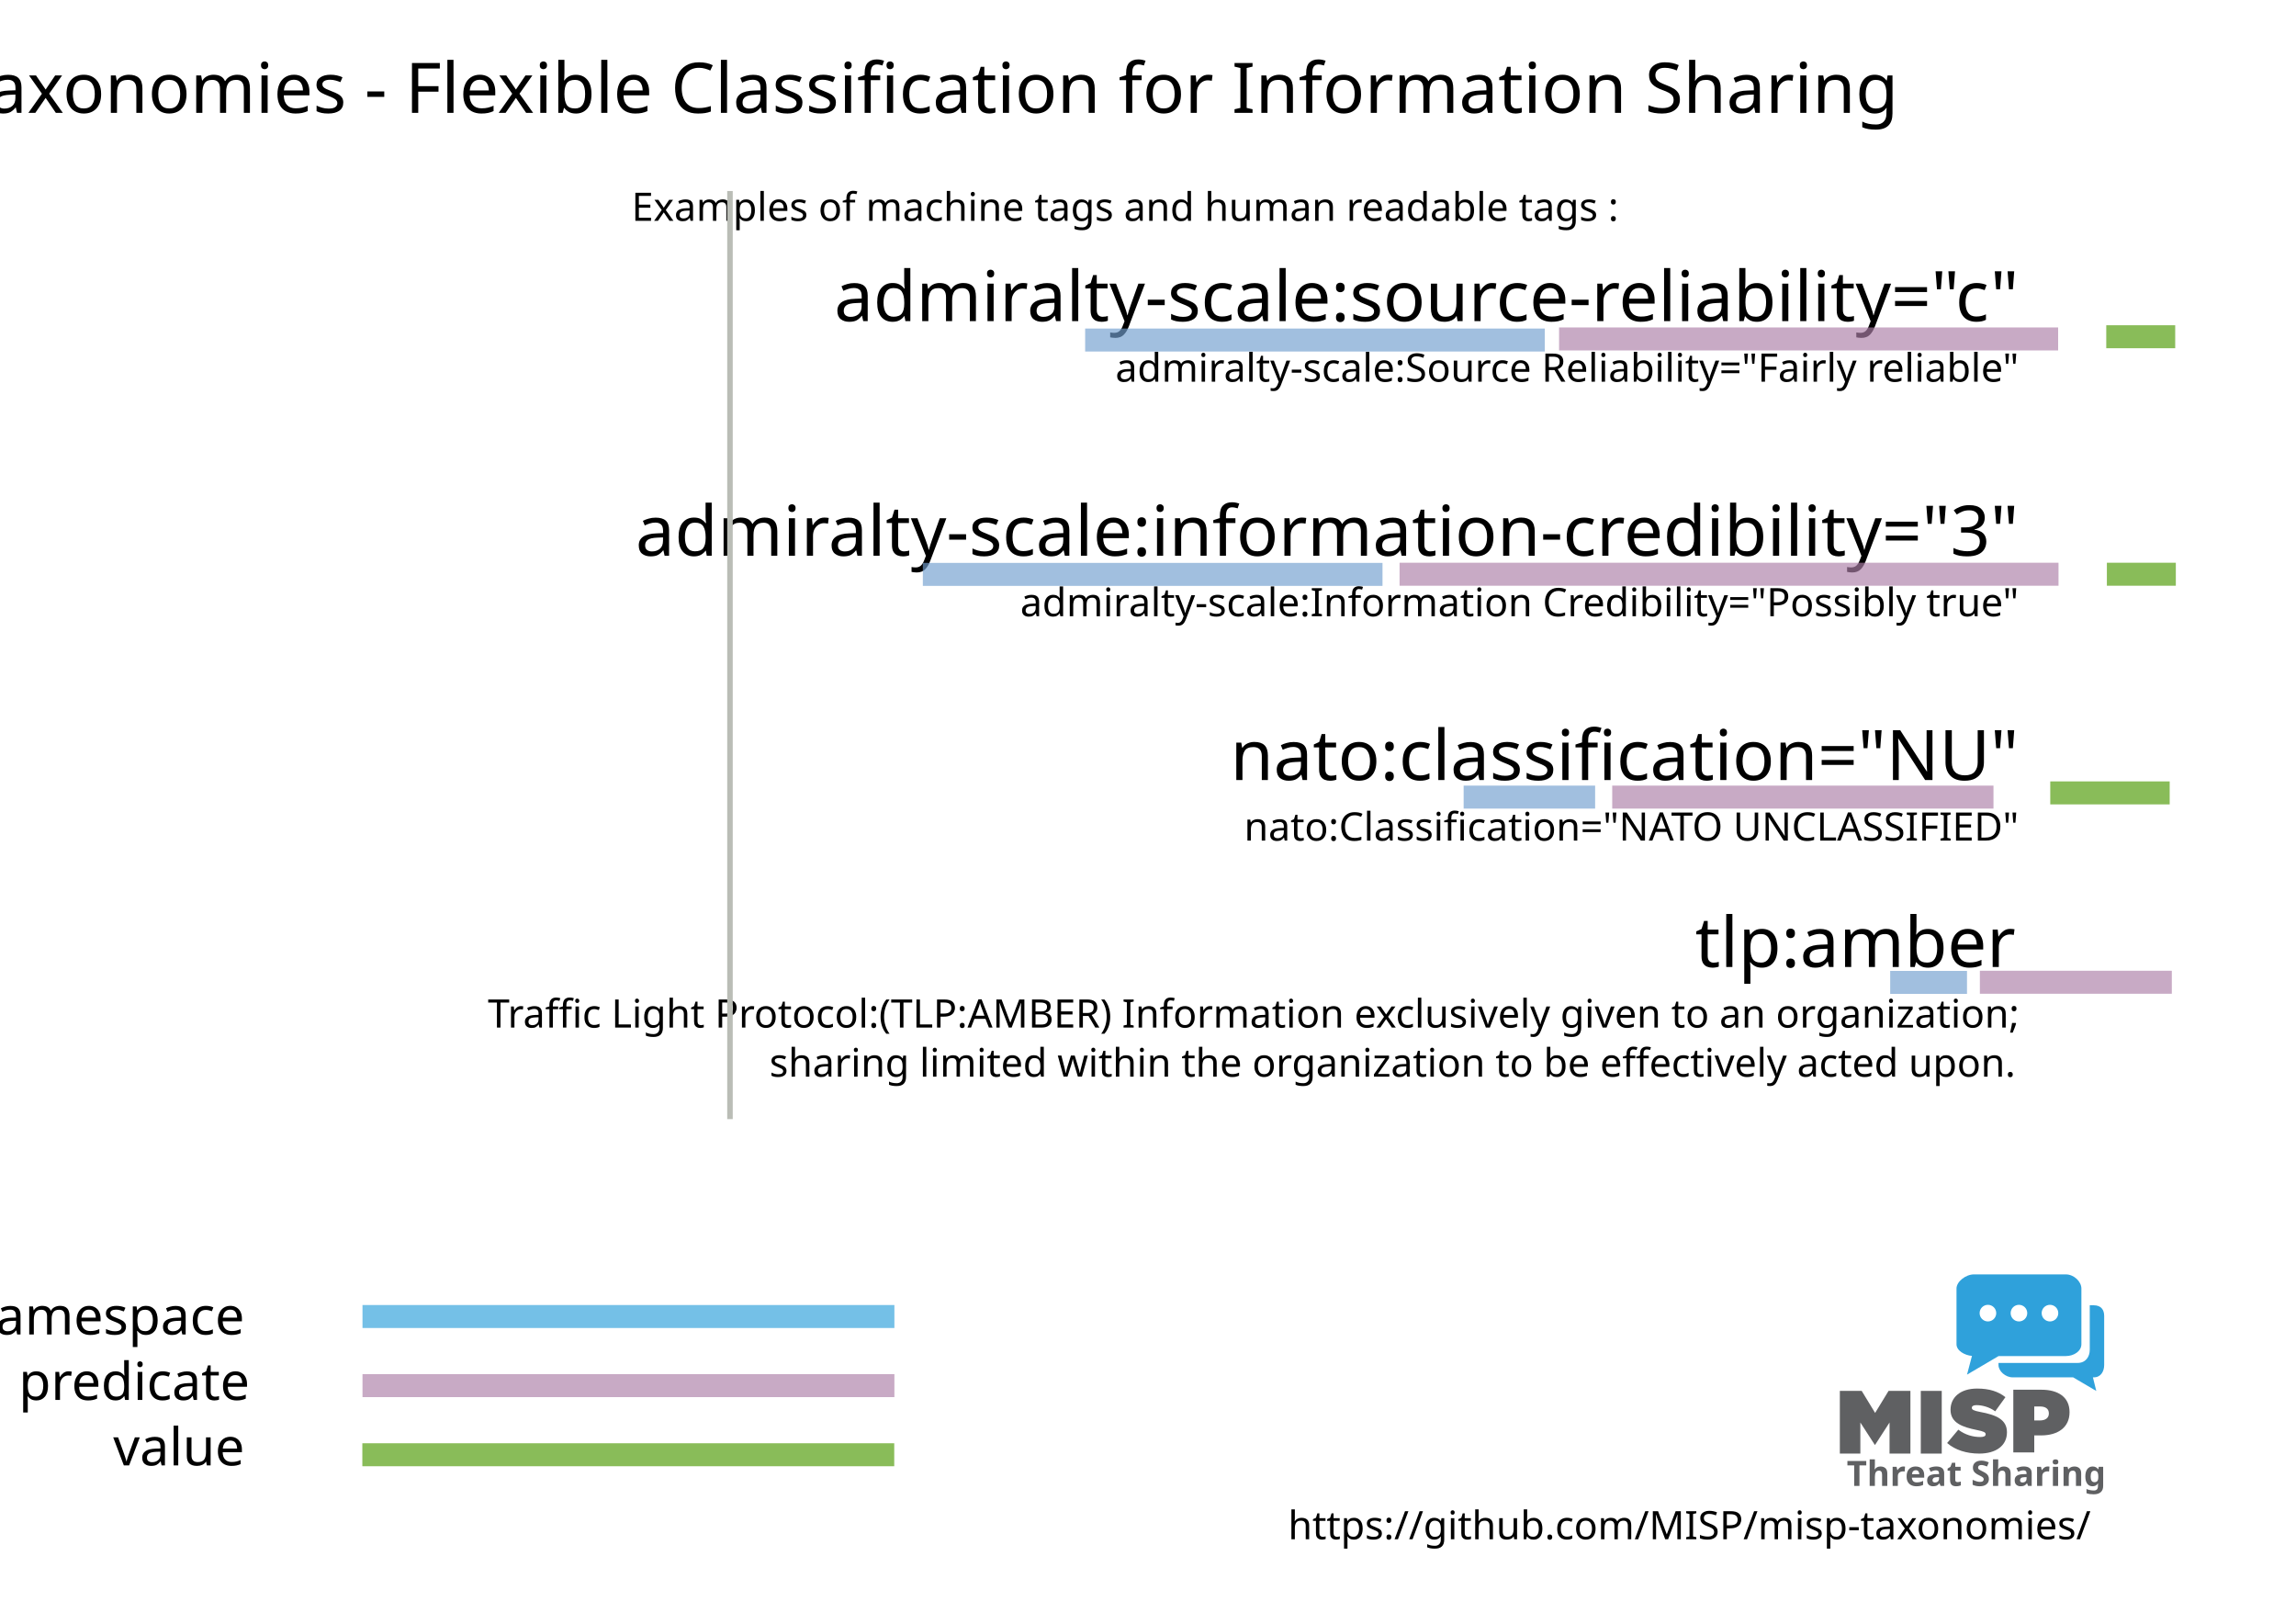
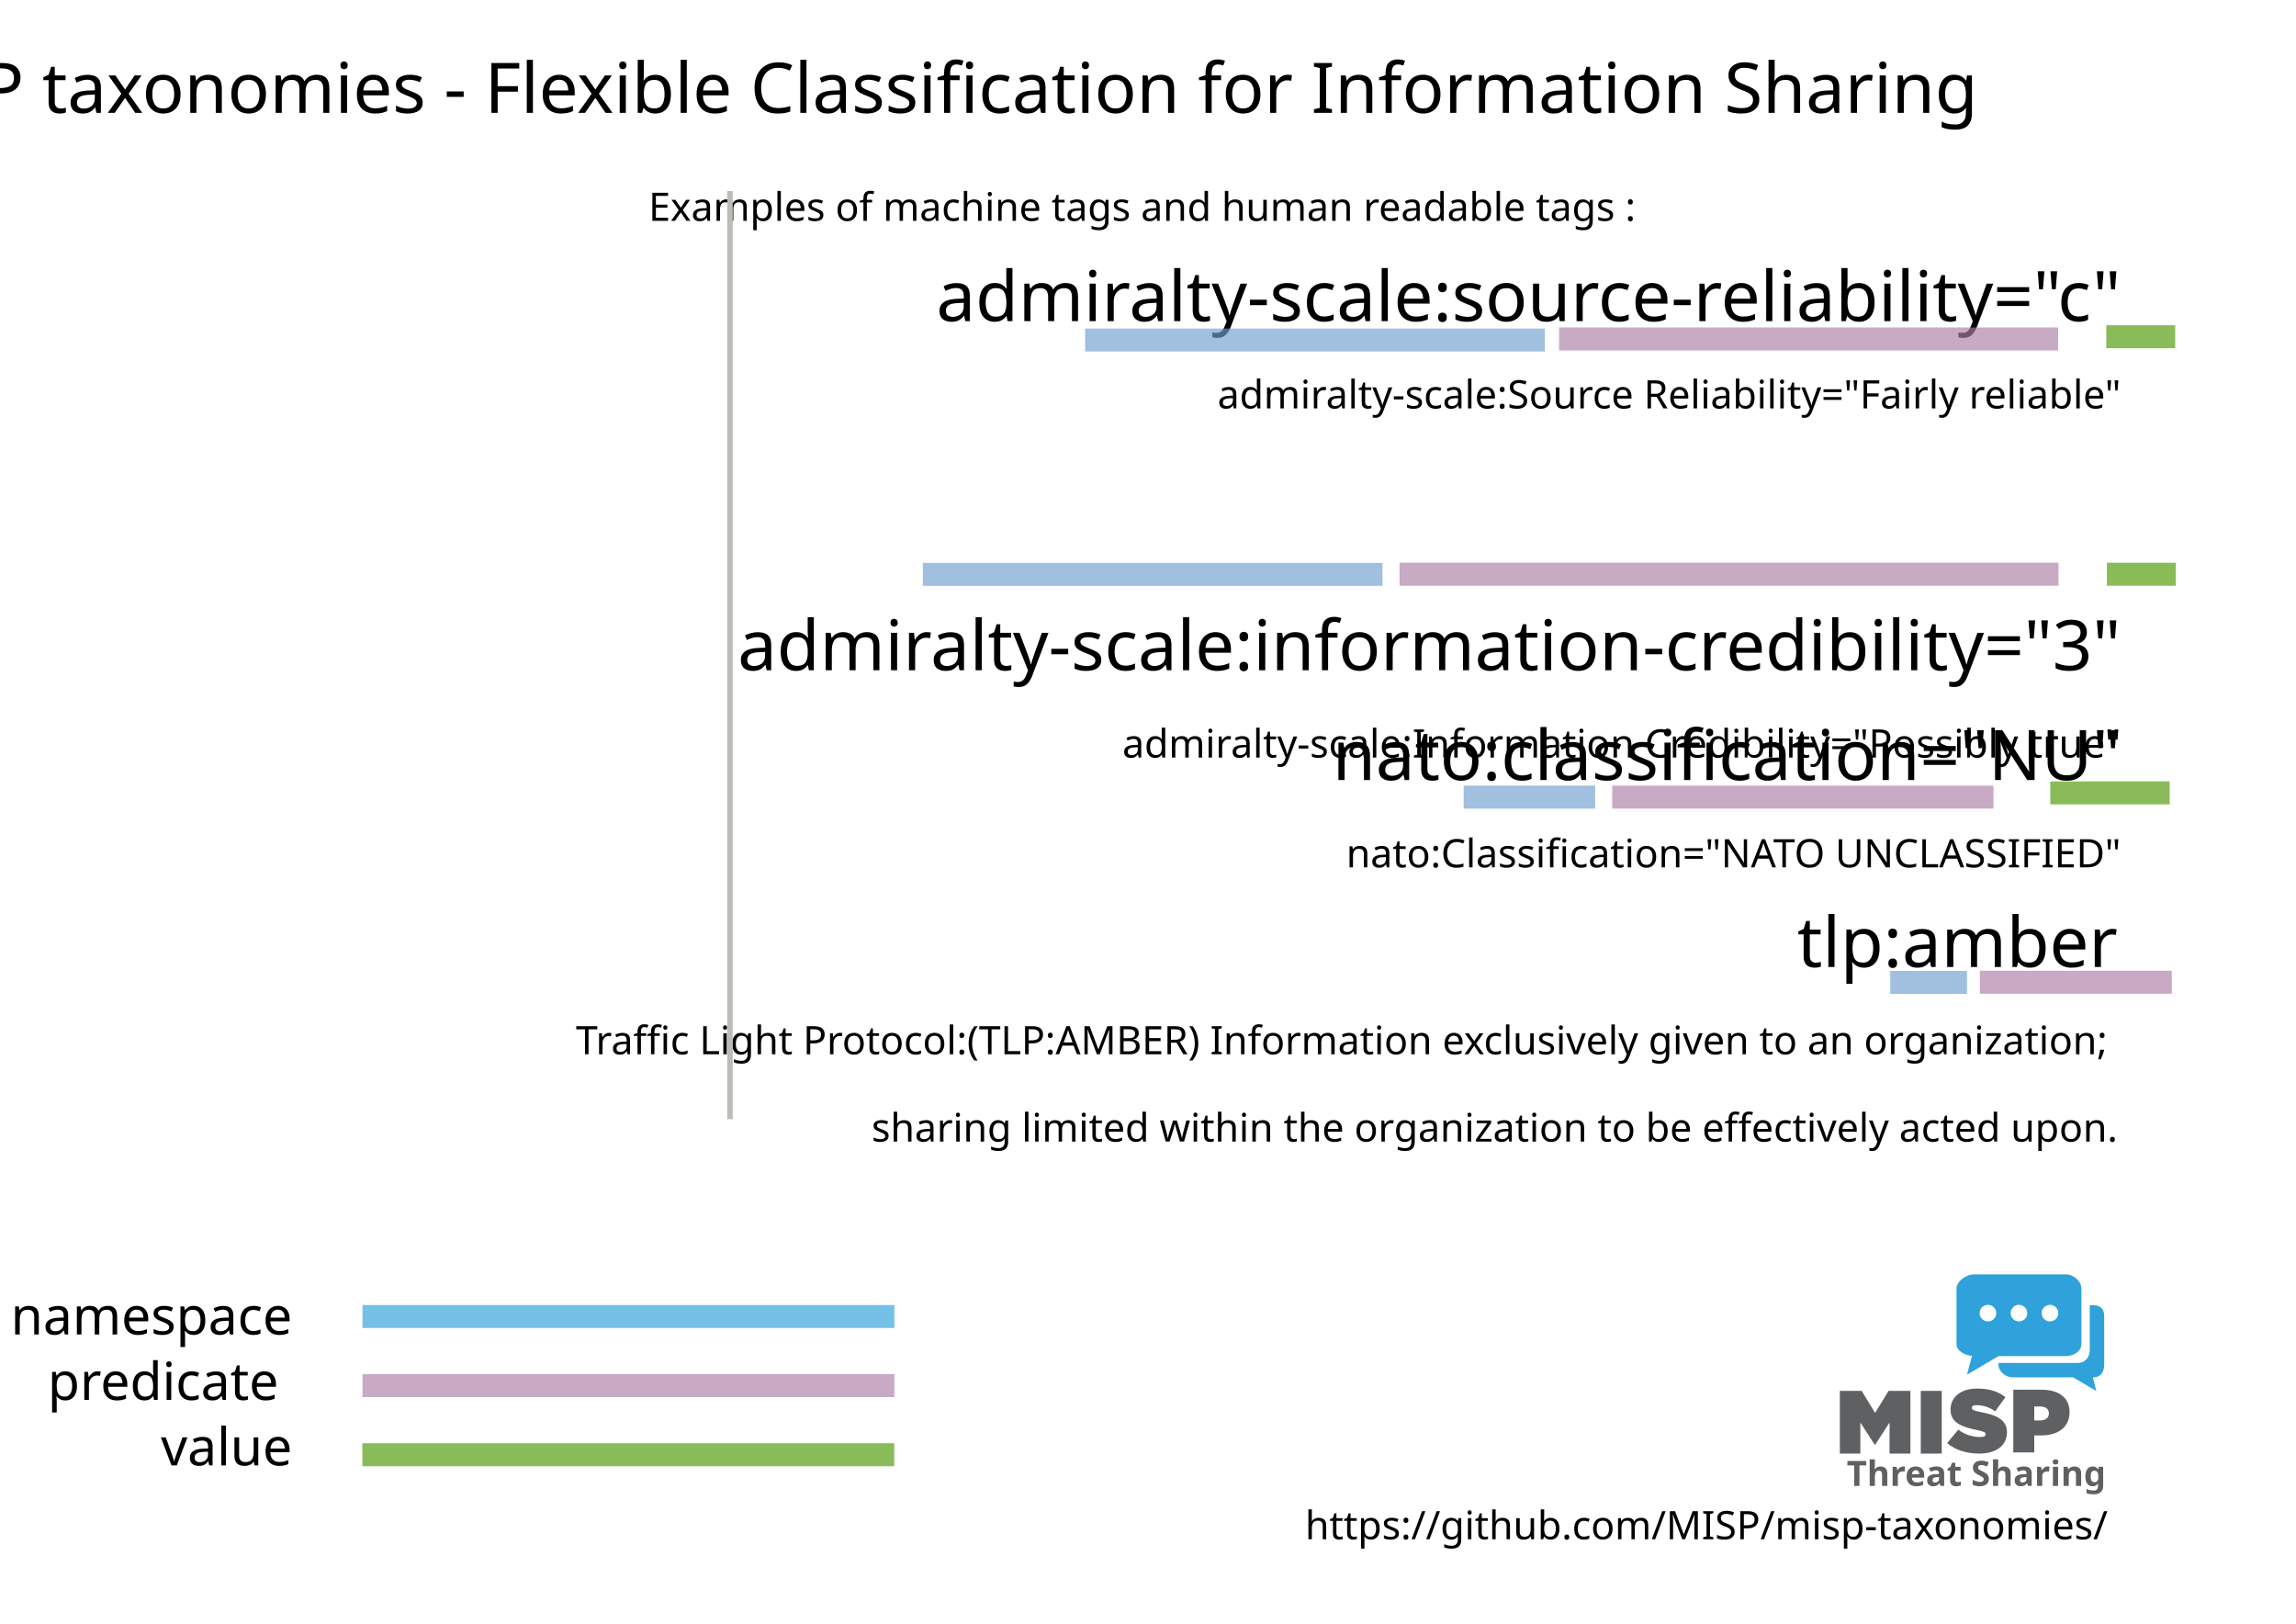
<svg xmlns="http://www.w3.org/2000/svg" width="1052.362" height="744.094" id="svg2" version="1.1">
  <defs id="defs4">
    <clipPath clipPathUnits="userSpaceOnUse" id="clipPath312-7">
      <path d="m 0,0 595.276,0 0,841.89 L 0,841.89 0,0 z" id="path314-0" />
    </clipPath>
    <clipPath clipPathUnits="userSpaceOnUse" id="clipPath1086">
      <path d="m 0,0 595.276,0 0,841.89 L 0,841.89 0,0 z" id="path1088" />
    </clipPath>
  </defs>
  <g id="layer1" transform="translate(0,-308.2677)">
-     <text xml:space="preserve" style="font-size:40px;font-style:normal;font-variant:normal;font-weight:normal;font-stretch:normal;text-align:end;line-height:125%;letter-spacing:0px;word-spacing:0px;text-anchor:end;fill:#000000;fill-opacity:1;stroke:none;font-family:Sawasdee;-inkscape-font-specification:Sawasdee" x="780.343" y="400.992" id="text2985-0">
-       <tspan x="780.343" y="400.992" id="tspan2993-9" />
+     <text xml:space="preserve" style="font-style:normal;font-variant:normal;font-weight:normal;font-stretch:normal;line-height:0%;font-family:Sawasdee;-inkscape-font-specification:Sawasdee;text-align:end;letter-spacing:0px;word-spacing:0px;text-anchor:end;fill:#000000;fill-opacity:1;stroke:none" x="780.343" y="400.992" id="text2985-0">
+       <tspan x="794.367" y="400.992" id="tspan2993-9" style="font-size:40px;line-height:1.25"> </tspan>
    </text>
-     <text xml:space="preserve" style="font-size:40px;font-style:normal;font-variant:normal;font-weight:normal;font-stretch:normal;text-align:end;line-height:125%;letter-spacing:0px;word-spacing:0px;text-anchor:end;fill:#000000;fill-opacity:1;stroke:none;font-family:Sawasdee;-inkscape-font-specification:Sawasdee" x="703.2" y="438.135" id="text2985-5">
-       <tspan x="703.2" y="438.135" id="tspan2991-9" />
-       <tspan x="703.2" y="488.135" id="tspan2993-90" />
+     <text xml:space="preserve" style="font-style:normal;font-variant:normal;font-weight:normal;font-stretch:normal;line-height:0%;font-family:Sawasdee;-inkscape-font-specification:Sawasdee;text-align:end;letter-spacing:0px;word-spacing:0px;text-anchor:end;fill:#000000;fill-opacity:1;stroke:none" x="703.2" y="438.135" id="text2985-5">
+       <tspan x="703.2" y="438.135" id="tspan2991-9" style="font-size:40px;line-height:1.25"> </tspan>
+       <tspan x="717.224" y="488.135" id="tspan2993-90" style="font-size:40px;line-height:1.25"> </tspan>
    </text>
-     <flowRoot xml:space="preserve" id="flowRoot3078" style="font-size:40px;font-style:normal;font-variant:normal;font-weight:normal;font-stretch:normal;text-align:end;line-height:125%;letter-spacing:0px;word-spacing:0px;text-anchor:end;fill:#000000;fill-opacity:1;stroke:none;font-family:Sawasdee;-inkscape-font-specification:Sawasdee">
+     <flowRoot xml:space="preserve" id="flowRoot3078" style="font-style:normal;font-variant:normal;font-weight:normal;font-stretch:normal;line-height:0.01%;font-family:Sawasdee;-inkscape-font-specification:Sawasdee;text-align:end;letter-spacing:0px;word-spacing:0px;text-anchor:end;fill:#000000;fill-opacity:1;stroke:none">
      <flowRegion id="flowRegion3080">
        <rect id="rect3082" width="205.714" height="65.714" x="508.571" y="600.934" />
      </flowRegion>
-       <flowPara id="flowPara3084" />
+       <flowPara id="flowPara3084" style="font-size:40px;line-height:1.25"> </flowPara>
    </flowRoot>
    <rect style="opacity:0.665;fill:#2fa1db;fill-opacity:1" id="rect3118-2" width="243.792" height="10.534" x="166.15" y="-916.854" transform="scale(1,-1)" />
    <rect style="opacity:0.665;fill:#ad7fa8;fill-opacity:1" id="rect3118-6-9" width="243.792" height="10.534" x="166.15" y="-948.528" transform="scale(1,-1)" />
    <rect style="opacity:0.665;fill:#4e9a06;fill-opacity:1" id="rect3118-6-3-3" width="243.792" height="10.534" x="166.079" y="-980.202" transform="scale(1,-1)" />
-     <text xml:space="preserve" style="font-size:24px;font-style:normal;font-variant:normal;font-weight:normal;font-stretch:normal;text-align:end;line-height:125%;letter-spacing:0px;word-spacing:0px;writing-mode:lr-tb;text-anchor:end;fill:#000000;fill-opacity:1;stroke:none;font-family:Sawasdee;-inkscape-font-specification:Sawasdee" x="155.784" y="919.813" id="text3100-8">
-       <tspan id="tspan3102-2" x="155.784" y="919.813">namespace</tspan>
-       <tspan x="164.362" y="949.813" id="tspan3104-4">predicate </tspan>
-       <tspan x="155.784" y="979.813" id="tspan3108-2">value</tspan>
-       <tspan x="155.784" y="1009.813" id="tspan3106-0" />
+     <text xml:space="preserve" style="font-style:normal;font-variant:normal;font-weight:normal;font-stretch:normal;line-height:0%;font-family:Sawasdee;-inkscape-font-specification:Sawasdee;text-align:end;letter-spacing:0px;word-spacing:0px;writing-mode:lr-tb;text-anchor:end;fill:#000000;fill-opacity:1;stroke:none" x="155.784" y="919.813" id="text3100-8">
+       <tspan id="tspan3102-2" x="155.784" y="919.813" style="font-size:24px;line-height:1.25">namespace</tspan>
+       <tspan x="155.784" y="949.813" id="tspan3104-4" style="font-size:24px;line-height:1.25">predicate </tspan>
+       <tspan x="155.784" y="979.813" id="tspan3108-2" style="font-size:24px;line-height:1.25">value</tspan>
+       <tspan x="164.198" y="1009.813" id="tspan3106-0" style="font-size:24px;line-height:1.25"> </tspan>
    </text>
    <g id="g1076" transform="matrix(0.7146668,0,0,-0.7146668,843.285,945.6707)">
      <path d="M 0,0 14.014,0 22.629,-14.129 31.245,0 l 14.013,0 0,-40.204 -13.383,0 0,19.93 -9.246,-14.302 -0.23,0 -9.247,14.302 0,-19.93 L 0,-40.204 0,0 z" style="fill:#5f6062;fill-opacity:1;fill-rule:nonzero;stroke:none" id="path1078" />
    </g>
    <path d="m 880.385,945.671 9.605,0 0,28.732 -9.605,0 0,-28.732 z" style="fill:#5f6062;fill-opacity:1;fill-rule:nonzero;stroke:none" id="path1080" />
    <g id="g1082" transform="matrix(0.7146668,0,0,-0.7146668,679.7835,1244.176)">
      <g id="g1084" clip-path="url(#clipPath1086)">
        <g id="g1090" transform="translate(297.5875,384.2569)">
          <path d="m 0,0 7.18,8.558 c 4.365,-3.332 9.361,-4.71 14.071,-4.71 2.412,0 3.446,0.631 3.446,1.723 l 0,0.115 c 0,1.148 -1.263,1.78 -5.571,2.642 C 10.108,10.166 2.183,12.75 2.183,21.25 l 0,0.115 c 0,7.639 5.973,13.555 17.058,13.555 7.753,0 13.497,-1.838 18.149,-5.514 l -6.547,-9.074 c -3.791,2.756 -8.328,3.962 -12.062,3.962 -2.009,0 -2.928,-0.689 -2.928,-1.665 l 0,-0.115 c 0,-1.091 1.09,-1.781 5.34,-2.585 10.282,-1.895 17.173,-4.882 17.173,-12.98 l 0,-0.115 C 38.366,-1.608 31.417,-6.777 20.619,-6.777 12.464,-6.777 5.112,-4.48 0,0" style="fill:#5f6062;fill-opacity:1;fill-rule:nonzero;stroke:none" id="path1092" />
        </g>
        <g id="g1094" transform="translate(340.0289,418.4302)">
          <path d="m 0,0 18.091,0 c 10.683,0 17.977,-4.767 17.977,-14.301 l 0,-0.115 c 0,-9.707 -7.409,-14.876 -18.264,-14.876 l -4.365,0 0,-10.912 L 0,-40.204 0,0 z m 17.058,-19.7 c 3.446,0 5.743,1.551 5.743,4.422 l 0,0.115 c 0,2.929 -2.125,4.423 -5.686,4.423 l -3.676,0 0,-8.96 3.619,0 z" style="fill:#5f6062;fill-opacity:1;fill-rule:nonzero;stroke:none" id="path1096" />
        </g>
      </g>
    </g>
-     <text xml:space="preserve" style="font-size:16.009px;font-style:normal;font-variant:normal;font-weight:bold;font-stretch:normal;text-align:start;line-height:125%;letter-spacing:0px;word-spacing:0px;writing-mode:lr-tb;text-anchor:start;fill:#5f6062;fill-opacity:1;stroke:none;font-family:Sans;-inkscape-font-specification:Sans Bold" x="846.439" y="989.224" id="text4094">
-       <tspan id="tspan4096" x="846.439" y="989.224">Threat Sharing</tspan>
+     <text xml:space="preserve" style="font-style:normal;font-variant:normal;font-weight:bold;font-stretch:normal;line-height:0%;font-family:sans-serif;-inkscape-font-specification:'Sans Bold';text-align:start;letter-spacing:0px;word-spacing:0px;writing-mode:lr-tb;text-anchor:start;fill:#5f6062;fill-opacity:1;stroke:none" x="846.439" y="989.224" id="text4094">
+       <tspan id="tspan4096" x="846.439" y="989.224" style="font-size:16.009px;line-height:1.25;font-family:sans-serif">Threat Sharing</tspan>
    </text>
    <g id="g308" transform="matrix(0.3575752,0,0,-0.3575752,821.8156,1095.807)">
      <g id="g310-5" clip-path="url(#clipPath312-7)">
        <g id="g316" transform="translate(385.579,529.5928)">
          <path d="m 0,0 -5.184,0 0,-56.985 c 0,-8.879 -5.16,-16.902 -15.523,-16.902 l -101.465,0 0,-2.709 c 0,-7.851 8.922,-15.763 18.084,-15.763 l 77.581,0 29.678,-17.449 -4.31,17.449 1.139,0 c 9.156,0 13.287,7.906 13.287,15.763 l 0,63.068 C 13.287,-5.683 9.156,0 0,0" style="fill:#2fa1db;fill-opacity:1;fill-rule:nonzero;stroke:none" id="path318" />
        </g>
        <g id="g320-4" transform="translate(349.7253,569.1839)">
          <path d="m 0,0 -117.85,0 c -10.369,0 -22.301,-9.211 -22.301,-18.09 l 0,-71.424 c 0,-8.177 10.11,-14.082 19.807,-14.987 l -6.311,-23.958 40.441,23.786 86.214,0 c 10.363,0 19.937,6.286 19.937,15.159 l 0,57.786 0,13.638 C 19.937,-9.211 10.363,0 0,0 m -99.871,-60.292 c -5.88,0 -10.645,4.766 -10.645,10.646 0,5.88 4.765,10.646 10.645,10.646 5.874,0 10.646,-4.766 10.646,-10.646 0,-5.88 -4.772,-10.646 -10.646,-10.646 m 39.764,0 c -5.88,0 -10.646,4.766 -10.646,10.646 0,5.88 4.766,10.646 10.646,10.646 5.88,0 10.646,-4.766 10.646,-10.646 0,-5.88 -4.766,-10.646 -10.646,-10.646 m 39.77,0 c -5.881,0 -10.652,4.766 -10.652,10.646 0,5.88 4.771,10.646 10.652,10.646 5.868,0 10.645,-4.766 10.645,-10.646 0,-5.88 -4.777,-10.646 -10.645,-10.646" style="fill:#2fa1db;fill-opacity:1;fill-rule:nonzero;stroke:none" id="path322-8" />
        </g>
      </g>
    </g>
    <g id="g3681" transform="translate(13.45654,30)">
-       <text id="text2985" y="425.427" x="986.714" style="font-size:32px;font-style:normal;font-variant:normal;font-weight:normal;font-stretch:normal;text-align:end;line-height:125%;letter-spacing:0px;word-spacing:0px;writing-mode:lr-tb;text-anchor:end;fill:#000000;fill-opacity:1;stroke:none;font-family:Sawasdee;-inkscape-font-specification:Sawasdee" xml:space="preserve">
-         <tspan id="tspan2991" y="425.427" x="986.714">admiralty-scale:source-reliability="c"</tspan>
-         <tspan style="font-size:18px;font-style:normal;font-variant:normal;font-weight:normal;font-stretch:normal;text-align:end;line-height:125%;writing-mode:lr-tb;text-anchor:end;font-family:Sawasdee;-inkscape-font-specification:Sawasdee" id="tspan3056" y="453.176" x="986.714">admiralty-scale:Source Reliability="Fairly reliable"</tspan>
-         <tspan id="tspan3058" y="475.676" x="986.714" />
-         <tspan id="tspan3060" y="498.176" x="986.714" />
-         <tspan id="tspan2993" y="532.927" x="986.714">admiralty-scale:information-credibility="3"</tspan>
-         <tspan style="font-size:18px;font-style:normal;font-variant:normal;font-weight:normal;font-stretch:normal;text-align:end;line-height:125%;writing-mode:lr-tb;text-anchor:end;font-family:Sawasdee;-inkscape-font-specification:Sawasdee" id="tspan3062" y="560.676" x="986.714">admiralty-scale:Information Credibility="Possibly true"</tspan>
-         <tspan id="tspan3068" y="583.176" x="986.714" />
-         <tspan id="tspan3070" y="605.676" x="986.714" />
-         <tspan id="tspan3074" y="628.176" x="986.714" />
-         <tspan id="tspan3076" y="650.676" x="986.714" />
-         <tspan id="tspan3064" y="673.176" x="986.714" />
-         <tspan id="tspan3066" y="695.676" x="986.714" />
+       <text id="text2985" y="425.427" x="986.714" style="font-style:normal;font-variant:normal;font-weight:normal;font-stretch:normal;line-height:0%;font-family:Sawasdee;-inkscape-font-specification:Sawasdee;text-align:end;letter-spacing:0px;word-spacing:0px;writing-mode:lr-tb;text-anchor:end;fill:#000000;fill-opacity:1;stroke:none" xml:space="preserve">
+         <tspan id="tspan2991" y="425.427" x="986.714" style="font-size:32px;line-height:1.25">admiralty-scale:source-reliability="c"</tspan>
+         <tspan style="font-style:normal;font-variant:normal;font-weight:normal;font-stretch:normal;font-size:18px;line-height:125%;font-family:Sawasdee;-inkscape-font-specification:Sawasdee;text-align:end;writing-mode:lr-tb;text-anchor:end" id="tspan3056" y="465.427" x="986.714">admiralty-scale:Source Reliability="Fairly reliable"</tspan>
+         <tspan id="tspan3058" y="505.427" x="986.714" style="font-size:18px;line-height:1.25"> </tspan>
+         <tspan id="tspan3060" y="545.427" x="986.714" style="font-size:18px;line-height:1.25"> </tspan>
+         <tspan id="tspan2993" y="585.427" x="986.714" style="font-size:32px;line-height:1.25">admiralty-scale:information-credibility="3"</tspan>
+         <tspan style="font-style:normal;font-variant:normal;font-weight:normal;font-stretch:normal;font-size:18px;line-height:125%;font-family:Sawasdee;-inkscape-font-specification:Sawasdee;text-align:end;writing-mode:lr-tb;text-anchor:end" id="tspan3062" y="625.427" x="986.714">admiralty-scale:Information Credibility="Possibly true"</tspan>
+         <tspan id="tspan3068" y="665.427" x="986.714" style="font-size:18px;line-height:1.25"> </tspan>
+         <tspan id="tspan3070" y="705.427" x="986.714" style="font-size:18px;line-height:1.25"> </tspan>
+         <tspan id="tspan3074" y="745.427" x="986.714" style="font-size:18px;line-height:1.25"> </tspan>
+         <tspan id="tspan3076" y="785.427" x="986.714" style="font-size:18px;line-height:1.25"> </tspan>
+         <tspan id="tspan3064" y="825.427" x="986.714" style="font-size:18px;line-height:1.25"> </tspan>
+         <tspan id="tspan3066" y="865.427" x="997.933" style="font-size:18px;line-height:1.25"> </tspan>
      </text>
      <g id="g3676">
        <rect style="opacity:0.665;fill:#729fcf;fill-opacity:1" id="rect3118" width="210.685" height="10.534" x="483.917" y="-439.359" transform="scale(1,-1)" />
        <rect style="opacity:0.665;fill:#ad7fa8;fill-opacity:1" id="rect3118-6" width="228.744" height="10.534" x="701.136" y="-438.864" transform="scale(1,-1)" />
        <rect style="opacity:0.665;fill:#4e9a06;fill-opacity:1" id="rect3118-6-3" width="31.603" height="10.534" x="951.939" y="-437.854" transform="scale(1,-1)" />
      </g>
      <rect transform="scale(1,-1)" y="-546.759" x="409.521" height="10.534" width="210.685" id="rect3118-26" style="opacity:0.665;fill:#729fcf;fill-opacity:1" />
      <rect transform="scale(1,-1)" y="-546.687" x="628.034" height="10.534" width="302.02" id="rect3118-6-35" style="opacity:0.665;fill:#ad7fa8;fill-opacity:1" />
      <rect transform="scale(1,-1)" y="-546.687" x="952.219" height="10.534" width="31.603" id="rect3118-6-3-2" style="opacity:0.665;fill:#4e9a06;fill-opacity:1" />
    </g>
-     <text xml:space="preserve" style="font-size:40px;font-style:normal;font-variant:normal;font-weight:normal;font-stretch:normal;text-align:end;line-height:125%;letter-spacing:0px;word-spacing:0px;text-anchor:end;fill:#000000;fill-opacity:1;stroke:none;font-family:Sawasdee;-inkscape-font-specification:Sawasdee" x="995.017" y="412.422" id="text3545" transform="translate(0,308.2677)">
-       <tspan id="tspan3547" x="995.017" y="412.422" />
-       <tspan id="tspan3549" x="995.017" y="462.422" />
+     <text xml:space="preserve" style="font-style:normal;font-variant:normal;font-weight:normal;font-stretch:normal;line-height:0%;font-family:Sawasdee;-inkscape-font-specification:Sawasdee;text-align:end;letter-spacing:0px;word-spacing:0px;text-anchor:end;fill:#000000;fill-opacity:1;stroke:none" x="995.017" y="412.422" id="text3545" transform="translate(0,308.2677)">
+       <tspan id="tspan3547" x="995.017" y="412.422" style="font-size:40px;line-height:1.25"> </tspan>
+       <tspan id="tspan3549" x="1009.04" y="462.422" style="font-size:40px;line-height:1.25"> </tspan>
    </text>
    <g id="g3703" transform="translate(28,30)">
-       <text id="text3088" y="635.744" x="972.17" style="font-size:32px;font-style:normal;font-variant:normal;font-weight:normal;font-stretch:normal;text-align:end;line-height:125%;letter-spacing:0px;word-spacing:0px;writing-mode:lr-tb;text-anchor:end;fill:#000000;fill-opacity:1;stroke:none;font-family:Sawasdee;-inkscape-font-specification:Sawasdee" xml:space="preserve">
-         <tspan id="tspan3092" y="635.744" x="972.17">nato:classification="NU"</tspan>
-         <tspan style="font-size:18px;font-style:normal;font-variant:normal;font-weight:normal;font-stretch:normal;text-align:end;line-height:125%;writing-mode:lr-tb;text-anchor:end;font-family:Sawasdee;-inkscape-font-specification:Sawasdee" id="tspan3098" y="663.493" x="972.17"> nato:Classification="NATO UNCLASSIFIED"</tspan>
-         <tspan id="tspan3094" y="685.993" x="972.17" />
+       <text id="text3088" y="635.744" x="972.17" style="font-style:normal;font-variant:normal;font-weight:normal;font-stretch:normal;line-height:0%;font-family:Sawasdee;-inkscape-font-specification:Sawasdee;text-align:end;letter-spacing:0px;word-spacing:0px;writing-mode:lr-tb;text-anchor:end;fill:#000000;fill-opacity:1;stroke:none" xml:space="preserve">
+         <tspan id="tspan3092" y="635.744" x="972.17" style="font-size:32px;line-height:1.25">nato:classification="NU"</tspan>
+         <tspan style="font-style:normal;font-variant:normal;font-weight:normal;font-stretch:normal;font-size:18px;line-height:125%;font-family:Sawasdee;-inkscape-font-specification:Sawasdee;text-align:end;writing-mode:lr-tb;text-anchor:end" id="tspan3098" y="675.744" x="972.17"> nato:Classification="NATO UNCLASSIFIED"</tspan>
+         <tspan id="tspan3094" y="715.744" x="983.389" style="font-size:18px;line-height:1.25"> </tspan>
      </text>
      <rect transform="scale(1,-1)" y="-648.824" x="642.849" height="10.534" width="60.275" id="rect3118-26-8" style="opacity:0.665;fill:#729fcf;fill-opacity:1" />
      <rect transform="scale(1,-1)" y="-648.824" x="710.952" height="10.534" width="174.75" id="rect3118-6-35-4" style="opacity:0.665;fill:#ad7fa8;fill-opacity:1" />
      <rect transform="scale(1,-1)" y="-646.896" x="911.724" height="10.534" width="54.743" id="rect3118-6-3-2-9" style="opacity:0.665;fill:#4e9a06;fill-opacity:1" />
    </g>
    <g id="g3712" transform="translate(3.683838,30)">
-       <text id="text3100" y="721.415" x="995.027" style="font-size:32px;font-style:normal;font-variant:normal;font-weight:normal;font-stretch:normal;text-align:end;line-height:125%;letter-spacing:0px;word-spacing:0px;writing-mode:lr-tb;text-anchor:end;fill:#000000;fill-opacity:1;stroke:none;font-family:Sawasdee;-inkscape-font-specification:Sawasdee" xml:space="preserve">
-         <tspan y="721.415" x="995.027" id="tspan3102">tlp:amber</tspan>
-         <tspan style="font-size:18px;font-style:normal;font-variant:normal;font-weight:normal;font-stretch:normal;text-align:end;line-height:125%;writing-mode:lr-tb;text-anchor:end;font-family:Sawasdee;-inkscape-font-specification:Sawasdee" id="tspan3551" y="749.164" x="1001.461">Traffic Light Protocol:(TLP:AMBER) Information exclusively given to an organization; </tspan>
-         <tspan style="font-size:18px;font-style:normal;font-variant:normal;font-weight:normal;font-stretch:normal;text-align:end;line-height:125%;writing-mode:lr-tb;text-anchor:end;font-family:Sawasdee;-inkscape-font-specification:Sawasdee" id="tspan3553" y="771.664" x="995.027">sharing limited within the organization to be effectively acted upon.</tspan>
-         <tspan id="tspan3108" y="794.164" x="995.027" />
-         <tspan id="tspan3106" y="816.664" x="995.027" />
+       <text id="text3100" y="721.415" x="995.027" style="font-style:normal;font-variant:normal;font-weight:normal;font-stretch:normal;line-height:0%;font-family:Sawasdee;-inkscape-font-specification:Sawasdee;text-align:end;letter-spacing:0px;word-spacing:0px;writing-mode:lr-tb;text-anchor:end;fill:#000000;fill-opacity:1;stroke:none" xml:space="preserve">
+         <tspan y="721.415" x="995.027" id="tspan3102" style="font-size:32px;line-height:1.25">tlp:amber</tspan>
+         <tspan style="font-style:normal;font-variant:normal;font-weight:normal;font-stretch:normal;font-size:18px;line-height:125%;font-family:Sawasdee;-inkscape-font-specification:Sawasdee;text-align:end;writing-mode:lr-tb;text-anchor:end" id="tspan3551" y="761.415" x="995.027">Traffic Light Protocol:(TLP:AMBER) Information exclusively given to an organization; </tspan>
+         <tspan style="font-style:normal;font-variant:normal;font-weight:normal;font-stretch:normal;font-size:18px;line-height:125%;font-family:Sawasdee;-inkscape-font-specification:Sawasdee;text-align:end;writing-mode:lr-tb;text-anchor:end" id="tspan3553" y="801.415" x="995.027">sharing limited within the organization to be effectively acted upon.</tspan>
+         <tspan id="tspan3108" y="841.415" x="995.027" style="font-size:18px;line-height:1.25"> </tspan>
+         <tspan id="tspan3106" y="881.415" x="1006.246" style="font-size:18px;line-height:1.25"> </tspan>
      </text>
      <rect transform="scale(1,-1)" y="-733.742" x="862.678" height="10.534" width="35.207" id="rect3118-26-8-2" style="opacity:0.665;fill:#729fcf;fill-opacity:1" />
      <rect transform="scale(1,-1)" y="-733.67" x="903.785" height="10.534" width="87.976" id="rect3118-6-35-4-0" style="opacity:0.665;fill:#ad7fa8;fill-opacity:1" />
    </g>
-     <text xml:space="preserve" style="font-size:32px;font-style:normal;font-variant:normal;font-weight:normal;font-stretch:normal;text-align:end;line-height:125%;letter-spacing:0px;word-spacing:0px;writing-mode:lr-tb;text-anchor:end;fill:#000000;fill-opacity:1;stroke:none;font-family:Sawasdee;-inkscape-font-specification:Sawasdee" x="928.378" y="359.984" id="text3100-3">
-       <tspan x="928.378" y="359.984" id="tspan3553-8" style="font-size:32px;font-style:normal;font-variant:normal;font-weight:normal;font-stretch:normal;text-align:end;line-height:125%;writing-mode:lr-tb;text-anchor:end;font-family:Sawasdee;-inkscape-font-specification:Sawasdee">MISP taxonomies - Flexible Classification for Information Sharing</tspan>
-       <tspan x="928.378" y="399.984" id="tspan3108-7" />
-       <tspan x="928.378" y="439.984" id="tspan3106-8" />
+     <text xml:space="preserve" style="font-style:normal;font-variant:normal;font-weight:normal;font-stretch:normal;line-height:0%;font-family:Sawasdee;-inkscape-font-specification:Sawasdee;text-align:end;letter-spacing:0px;word-spacing:0px;writing-mode:lr-tb;text-anchor:end;fill:#000000;fill-opacity:1;stroke:none" x="928.378" y="359.984" id="text3100-3">
+       <tspan x="928.378" y="359.984" id="tspan3553-8" style="font-style:normal;font-variant:normal;font-weight:normal;font-stretch:normal;font-size:32px;line-height:125%;font-family:Sawasdee;-inkscape-font-specification:Sawasdee;text-align:end;writing-mode:lr-tb;text-anchor:end">MISP taxonomies - Flexible Classification for Information Sharing</tspan>
+       <tspan x="928.378" y="399.984" id="tspan3108-7" style="font-size:32px;line-height:1.25"> </tspan>
+       <tspan x="939.596" y="439.984" id="tspan3106-8" style="font-size:32px;line-height:1.25"> </tspan>
    </text>
-     <flowRoot xml:space="preserve" id="flowRoot3888" style="font-size:18px;font-style:normal;font-variant:normal;font-weight:normal;font-stretch:normal;text-align:start;line-height:125%;letter-spacing:0px;word-spacing:0px;writing-mode:lr-tb;text-anchor:start;fill:#000000;fill-opacity:1;stroke:none;font-family:Sawasdee;-inkscape-font-specification:Sawasdee" transform="translate(0,308.2677)">
+     <flowRoot xml:space="preserve" id="flowRoot3888" style="font-style:normal;font-variant:normal;font-weight:normal;font-stretch:normal;line-height:0.01%;font-family:Sawasdee;-inkscape-font-specification:Sawasdee;text-align:start;letter-spacing:0px;word-spacing:0px;writing-mode:lr-tb;text-anchor:start;fill:#000000;fill-opacity:1;stroke:none" transform="translate(0,308.2677)">
      <flowRegion id="flowRegion3890">
        <rect id="rect3892" width="298.891" height="426.16" x="19.283" y="109.675" style="font-size:18px;font-style:normal;font-variant:normal;font-weight:normal;font-stretch:normal;text-align:start;line-height:125%;writing-mode:lr-tb;text-anchor:start;font-family:Sawasdee;-inkscape-font-specification:Sawasdee" />
      </flowRegion>
-       <flowPara id="flowPara3906">MISP taxonomies is a solution to use existing taxonomies (or create your own) to<flowSpan style="font-size:18px;font-style:normal;font-variant:normal;font-weight:bold;font-stretch:normal;text-align:start;line-height:125%;writing-mode:lr-tb;text-anchor:start;font-family:Sawasdee;-inkscape-font-specification:Sawasdee Bold" id="flowSpan3929"> classify your cybersecurity events, indicators and threats</flowSpan>. This technique is integrated as a default mechanism for tagging in  MISP (Malware Information Sharing Platform &amp; Threat Sharing) and to support a distributed classification where organizations can share <flowSpan style="font-size:18px;font-style:normal;font-variant:normal;font-weight:bold;font-stretch:normal;text-align:start;line-height:125%;writing-mode:lr-tb;text-anchor:start;font-family:Sawasdee;-inkscape-font-specification:Sawasdee Bold" id="flowSpan3931">common taxonomies in a local or distributed fashion</flowSpan>.</flowPara>
-       <flowPara id="flowPara3908" />
-       <flowPara id="flowPara3910">Classifications are distributed as simple JSON files to use with MISP but <flowSpan style="font-size:18px;font-style:normal;font-variant:normal;font-weight:bold;font-stretch:normal;text-align:start;line-height:125%;writing-mode:lr-tb;text-anchor:start;font-family:Sawasdee;-inkscape-font-specification:Sawasdee Bold" id="flowSpan3933">can be easily integrated into any other information sharing software</flowSpan>. You can also propose new taxonomies to the community. </flowPara>
-       <flowPara id="flowPara3912" />
-       <flowPara id="flowPara3914" />
+       <flowPara id="flowPara3906" style="font-size:18px;line-height:1.25">MISP taxonomies is a solution to use existing taxonomies (or create your own) to<flowSpan style="font-style:normal;font-variant:normal;font-weight:bold;font-stretch:normal;font-size:18px;line-height:125%;font-family:Sawasdee;-inkscape-font-specification:'Sawasdee Bold';text-align:start;writing-mode:lr-tb;text-anchor:start" id="flowSpan3929"> classify your cybersecurity events, indicators and threat intelligence</flowSpan>. This technique is integrated as a default mechanism for tagging in  MISP (Threat Intelligence Information Sharing Platform) and to support a distributed classification where organizations can share <flowSpan style="font-style:normal;font-variant:normal;font-weight:bold;font-stretch:normal;font-size:18px;line-height:125%;font-family:Sawasdee;-inkscape-font-specification:'Sawasdee Bold';text-align:start;writing-mode:lr-tb;text-anchor:start" id="flowSpan3931">common taxonomies in a local or distributed fashion</flowSpan>.</flowPara>
+       <flowPara id="flowPara3908" style="font-size:18px;line-height:1.25"> </flowPara>
+       <flowPara id="flowPara3910" style="font-size:18px;line-height:1.25">Classifications are distributed as simple JSON files to use with MISP but <flowSpan style="font-style:normal;font-variant:normal;font-weight:bold;font-stretch:normal;font-size:18px;line-height:125%;font-family:Sawasdee;-inkscape-font-specification:'Sawasdee Bold';text-align:start;writing-mode:lr-tb;text-anchor:start" id="flowSpan3933">can be easily integrated into any other information sharing software</flowSpan>. You can also propose new taxonomies to the community.   </flowPara>
+       <flowPara id="flowPara3912" style="font-size:18px;line-height:1.25" />
+       <flowPara id="flowPara3914" style="font-size:18px;line-height:1.25" />
    </flowRoot>
-     <text xml:space="preserve" style="font-size:18px;font-style:normal;font-variant:normal;font-weight:normal;font-stretch:normal;text-align:end;line-height:125%;letter-spacing:0px;word-spacing:0px;writing-mode:lr-tb;text-anchor:end;fill:#000000;fill-opacity:1;stroke:none;font-family:Sawasdee;-inkscape-font-specification:Sawasdee" x="765.293" y="409.464" id="text3100-3-8">
-       <tspan id="tspan4843" x="765.293" y="409.464">Examples of machine tags and human readable tags :</tspan>
+     <text xml:space="preserve" style="font-style:normal;font-variant:normal;font-weight:normal;font-stretch:normal;line-height:0%;font-family:Sawasdee;-inkscape-font-specification:Sawasdee;text-align:end;letter-spacing:0px;word-spacing:0px;writing-mode:lr-tb;text-anchor:end;fill:#000000;fill-opacity:1;stroke:none" x="765.293" y="409.464" id="text3100-3-8">
+       <tspan id="tspan4843" x="765.293" y="409.464" style="font-size:18px;line-height:1.25">Examples of machine tags and human readable tags :</tspan>
    </text>
    <rect style="fill:#babdb6;fill-opacity:1" id="rect4837" width="2.532" height="425.316" x="333.316" y="395.805" />
-     <text xml:space="preserve" style="font-size:18px;font-style:normal;font-variant:normal;font-weight:normal;font-stretch:normal;text-align:end;line-height:125%;letter-spacing:0px;word-spacing:0px;writing-mode:lr-tb;text-anchor:end;fill:#000000;fill-opacity:1;stroke:none;font-family:Sawasdee;-inkscape-font-specification:Sawasdee" x="981.678" y="1013.653" id="text3100-3-8-6">
-       <tspan id="tspan4843-1" x="981.678" y="1013.653">https://github.com/MISP/misp-taxonomies/</tspan>
+     <text xml:space="preserve" style="font-style:normal;font-variant:normal;font-weight:normal;font-stretch:normal;line-height:0%;font-family:Sawasdee;-inkscape-font-specification:Sawasdee;text-align:end;letter-spacing:0px;word-spacing:0px;writing-mode:lr-tb;text-anchor:end;fill:#000000;fill-opacity:1;stroke:none" x="981.678" y="1013.653" id="text3100-3-8-6">
+       <tspan id="tspan4843-1" x="981.678" y="1013.653" style="font-size:18px;line-height:1.25">https://github.com/MISP/misp-taxonomies/</tspan>
    </text>
  </g>
</svg>
